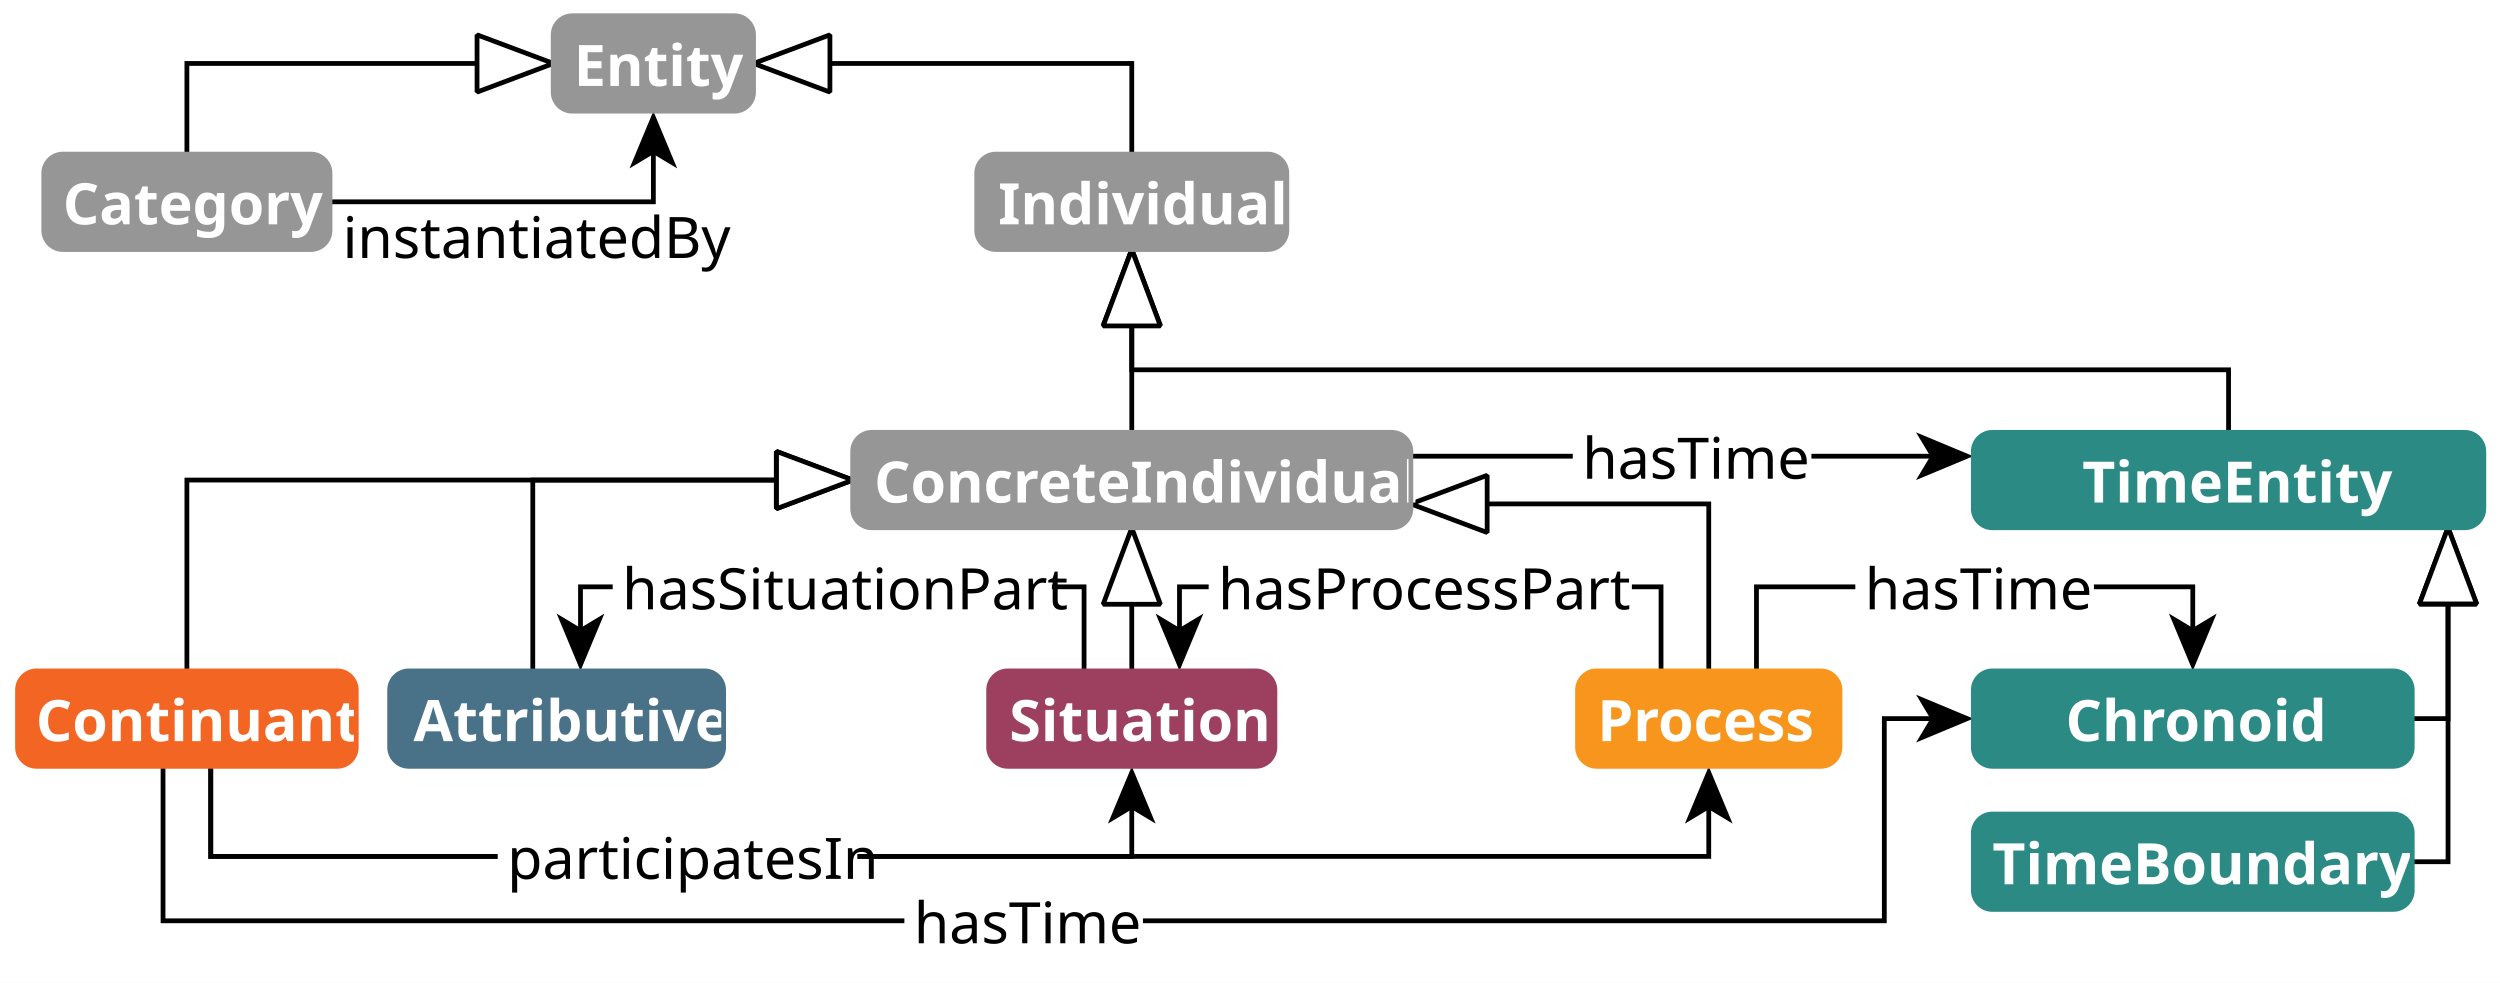
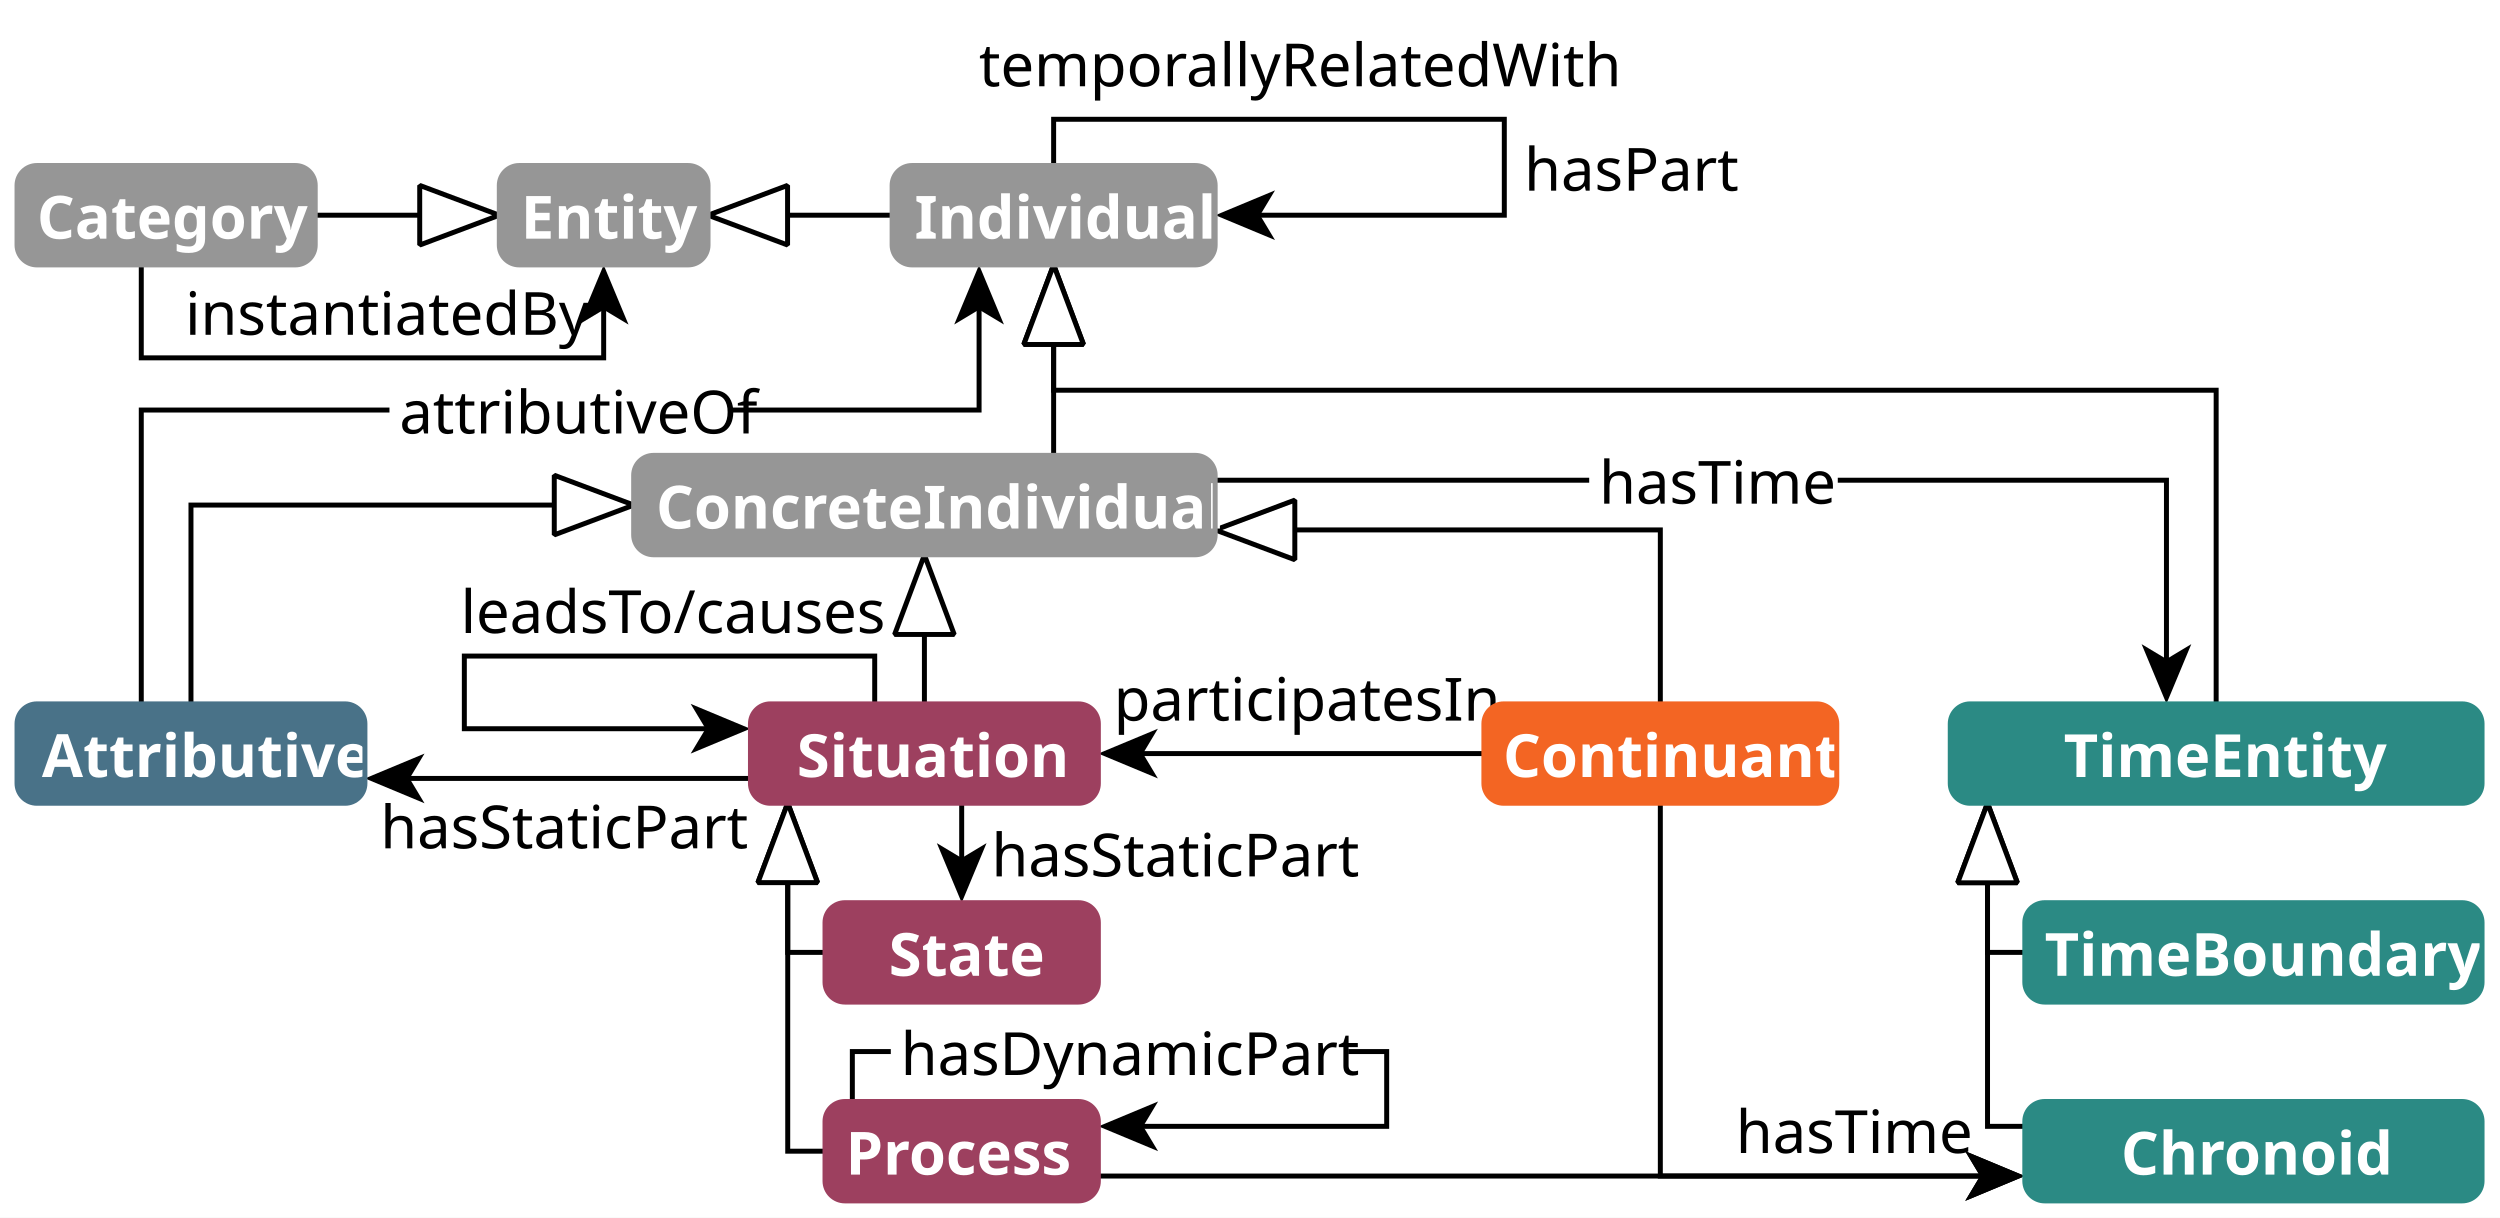
- <svg xmlns="http://www.w3.org/2000/svg" fill-opacity="1" color-rendering="auto" color-interpolation="auto" text-rendering="auto" stroke="black" stroke-linecap="square" width="1048" stroke-miterlimit="10" shape-rendering="auto" stroke-opacity="1" fill="black" stroke-dasharray="none" font-weight="normal" stroke-width="1" height="412" font-family="'Dialog'" font-style="normal" stroke-linejoin="miter" font-size="12px" stroke-dashoffset="0" image-rendering="auto">
+ <svg xmlns="http://www.w3.org/2000/svg" fill-opacity="1" color-rendering="auto" color-interpolation="auto" text-rendering="auto" stroke="black" stroke-linecap="square" width="1006" stroke-miterlimit="10" shape-rendering="auto" stroke-opacity="1" fill="black" stroke-dasharray="none" font-weight="normal" stroke-width="1" height="490" font-family="'Dialog'" font-style="normal" stroke-linejoin="miter" font-size="12px" stroke-dashoffset="0" image-rendering="auto">
  <defs id="genericDefs" />
  <g>
    <defs id="defs1">
      <clipPath clipPathUnits="userSpaceOnUse" id="clipPath1">
-         <path d="M0 0 L1048 0 L1048 412 L0 412 L0 0 Z" />
+         <path d="M0 0 L1006 0 L1006 490 L0 490 L0 0 Z" />
      </clipPath>
      <clipPath clipPathUnits="userSpaceOnUse" id="clipPath2">
-         <path d="M211 -498 L735 -498 L735 -292 L211 -292 L211 -498 Z" />
+         <path d="M261 -499 L764 -499 L764 -254 L261 -254 L261 -499 Z" />
      </clipPath>
    </defs>
-     <g fill="white" text-rendering="geometricPrecision" shape-rendering="geometricPrecision" transform="scale(2,2) translate(-211,498)" stroke="white">
-       <rect x="211" width="524" height="206" y="-498" clip-path="url(#clipPath2)" stroke="none" />
+     <g fill="white" text-rendering="geometricPrecision" shape-rendering="geometricPrecision" transform="scale(2,2) translate(-261,499)" stroke="white">
+       <rect x="261" width="503" height="245" y="-499" clip-path="url(#clipPath2)" stroke="none" />
    </g>
-     <g text-rendering="geometricPrecision" stroke-miterlimit="1.45" shape-rendering="geometricPrecision" transform="matrix(2,0,0,2,-422,996)" stroke-linecap="butt">
-       <path fill="none" d="M250.172 -465.697 L250.172 -484.7 L311.988 -484.7" clip-path="url(#clipPath2)" />
-       <path fill="white" d="M326.988 -484.7 L310.988 -490.7 L310.988 -478.7 Z" clip-path="url(#clipPath2)" stroke="none" />
-       <path fill="none" d="M326.988 -484.7 L310.988 -490.7 L310.988 -478.7 Z" clip-path="url(#clipPath2)" />
-       <path fill="none" d="M448.22 -465.697 L448.22 -484.7 L383.951 -484.7" clip-path="url(#clipPath2)" />
-       <path fill="white" d="M368.951 -484.7 L384.951 -478.7 L384.951 -490.7 Z" clip-path="url(#clipPath2)" stroke="none" />
-       <path fill="none" d="M368.951 -484.7 L384.951 -478.7 L384.951 -490.7 Z" clip-path="url(#clipPath2)" />
-       <path fill="none" d="M280.201 -455.7 L347.946 -455.7 L347.946 -466.702" clip-path="url(#clipPath2)" />
-       <path d="M347.946 -474.702 L342.946 -462.702 L347.946 -465.702 L352.946 -462.702 Z" clip-path="url(#clipPath2)" stroke="none" />
-       <text x="282.822" xml:space="preserve" y="-443.931" clip-path="url(#clipPath2)" font-family="sans-serif" stroke="none">instantiatedBy</text>
-       <path fill="none" d="M322.672 -357.389 L322.672 -397.38 L374.707 -397.38" clip-path="url(#clipPath2)" />
-       <path fill="white" d="M389.707 -397.38 L373.707 -403.38 L373.707 -391.38 Z" clip-path="url(#clipPath2)" stroke="none" />
-       <path fill="none" d="M389.707 -397.38 L373.707 -403.38 L373.707 -391.38 Z" clip-path="url(#clipPath2)" />
-       <path fill="none" d="M448.22 -357.389 L448.22 -372.343" clip-path="url(#clipPath2)" />
-       <path fill="white" d="M448.22 -387.343 L442.22 -371.343 L454.22 -371.343 Z" clip-path="url(#clipPath2)" stroke="none" />
-       <path fill="none" d="M448.22 -387.343 L442.22 -371.343 L454.22 -371.343 Z" clip-path="url(#clipPath2)" />
-       <path fill="none" d="M250.172 -357.389 L250.172 -397.38 L374.763 -397.38" clip-path="url(#clipPath2)" />
-       <path fill="white" d="M389.763 -397.38 L373.763 -403.38 L373.763 -391.38 Z" clip-path="url(#clipPath2)" stroke="none" />
-       <path fill="none" d="M389.763 -397.38 L373.763 -403.38 L373.763 -391.38 Z" clip-path="url(#clipPath2)" />
-       <path fill="none" d="M569.155 -357.355 L569.155 -392.38 L521.709 -392.38" clip-path="url(#clipPath2)" />
-       <path fill="white" d="M506.709 -392.38 L522.709 -386.38 L522.709 -398.38 Z" clip-path="url(#clipPath2)" stroke="none" />
-       <path fill="none" d="M506.709 -392.38 L522.709 -386.38 L522.709 -398.38 Z" clip-path="url(#clipPath2)" />
-       <path fill="none" d="M506.73 -402.38 L616.593 -402.38" clip-path="url(#clipPath2)" />
-       <path d="M624.593 -402.38 L612.593 -407.38 L615.593 -402.38 L612.593 -397.38 Z" clip-path="url(#clipPath2)" stroke="none" />
-       <rect x="540.657" y="-411.73" clip-path="url(#clipPath2)" fill="white" width="50.014" height="18.701" stroke="none" />
-       <text x="542.657" xml:space="preserve" y="-397.666" clip-path="url(#clipPath2)" font-family="sans-serif" stroke="none">hasTime</text>
-       <path fill="none" d="M716.61 -347.38 L724.107 -347.38 L724.107 -372.37" clip-path="url(#clipPath2)" />
-       <path fill="white" d="M724.107 -387.37 L718.107 -371.37 L730.107 -371.37 Z" clip-path="url(#clipPath2)" stroke="none" />
-       <path fill="none" d="M724.107 -387.37 L718.107 -371.37 L730.107 -371.37 Z" clip-path="url(#clipPath2)" />
-       <path fill="none" d="M716.61 -317.38 L724.107 -317.38 L724.107 -372.419" clip-path="url(#clipPath2)" />
-       <path fill="white" d="M724.107 -387.419 L718.107 -371.419 L730.107 -371.419 Z" clip-path="url(#clipPath2)" stroke="none" />
-       <path fill="none" d="M724.107 -387.419 L718.107 -371.419 L730.107 -371.419 Z" clip-path="url(#clipPath2)" />
-       <path fill="none" d="M438.22 -357.387 L438.22 -375 L332.672 -375 L332.672 -365.387" clip-path="url(#clipPath2)" />
-       <path d="M332.672 -357.387 L337.672 -369.387 L332.672 -366.387 L327.672 -369.387 Z" clip-path="url(#clipPath2)" stroke="none" />
-       <rect x="339.419" y="-384.351" clip-path="url(#clipPath2)" fill="white" width="92.055" height="18.701" stroke="none" />
-       <text x="341.419" xml:space="preserve" y="-370.286" clip-path="url(#clipPath2)" font-family="sans-serif" stroke="none">hasSituationPart</text>
-       <path fill="none" d="M448.22 -407.375 L448.22 -430.742" clip-path="url(#clipPath2)" />
-       <path fill="white" d="M448.22 -445.742 L442.22 -429.742 L454.22 -429.742 Z" clip-path="url(#clipPath2)" stroke="none" />
-       <path fill="none" d="M448.22 -445.742 L442.22 -429.742 L454.22 -429.742 Z" clip-path="url(#clipPath2)" />
-       <path fill="none" d="M678.107 -407.353 L678.107 -420.487 L448.22 -420.487 L448.22 -430.693" clip-path="url(#clipPath2)" />
-       <path fill="white" d="M448.22 -445.693 L442.22 -429.693 L454.22 -429.693 Z" clip-path="url(#clipPath2)" stroke="none" />
-       <path fill="none" d="M448.22 -445.693 L442.22 -429.693 L454.22 -429.693 Z" clip-path="url(#clipPath2)" />
-       <path fill="none" d="M559.155 -357.387 L559.155 -375 L458.22 -375 L458.22 -365.387" clip-path="url(#clipPath2)" />
-       <path d="M458.22 -357.387 L463.22 -369.387 L458.22 -366.387 L453.22 -369.387 Z" clip-path="url(#clipPath2)" stroke="none" />
-       <rect x="464.336" y="-384.351" clip-path="url(#clipPath2)" fill="white" width="88.703" height="18.701" stroke="none" />
-       <text x="466.336" xml:space="preserve" y="-370.286" clip-path="url(#clipPath2)" font-family="sans-serif" stroke="none">hasProcessPart</text>
-       <path fill="none" d="M255.172 -337.368 L255.172 -318.5 L448.22 -318.5 L448.22 -329.368" clip-path="url(#clipPath2)" />
-       <path d="M448.22 -337.368 L443.22 -325.368 L448.22 -328.368 L453.22 -325.368 Z" clip-path="url(#clipPath2)" stroke="none" />
-       <path fill="none" d="M255.172 -337.368 L255.172 -318.5 L255.172 -318.5 L569.155 -318.5 L569.155 -329.368" clip-path="url(#clipPath2)" />
-       <path d="M569.155 -337.368 L564.155 -325.368 L569.155 -328.368 L574.155 -325.368 Z" clip-path="url(#clipPath2)" stroke="none" />
-       <rect x="315.324" y="-327.851" clip-path="url(#clipPath2)" fill="white" width="75.373" height="18.701" stroke="none" />
-       <text x="317.324" xml:space="preserve" y="-313.786" clip-path="url(#clipPath2)" font-family="sans-serif" stroke="none">participatesIn</text>
-       <path fill="none" d="M579.155 -357.387 L579.155 -375 L670.607 -375 L670.607 -365.387" clip-path="url(#clipPath2)" />
-       <path d="M670.607 -357.387 L675.607 -369.387 L670.607 -366.387 L665.607 -369.387 Z" clip-path="url(#clipPath2)" stroke="none" />
-       <rect x="599.874" y="-384.351" clip-path="url(#clipPath2)" fill="white" width="50.014" height="18.701" stroke="none" />
-       <text x="601.874" xml:space="preserve" y="-370.286" clip-path="url(#clipPath2)" font-family="sans-serif" stroke="none">hasTime</text>
-       <path fill="none" d="M245.172 -337.406 L245.172 -305 L605.952 -305 L605.952 -347.38 L616.61 -347.38" clip-path="url(#clipPath2)" />
-       <path d="M624.61 -347.38 L612.61 -352.38 L615.61 -347.38 L612.61 -342.38 Z" clip-path="url(#clipPath2)" stroke="none" />
-       <rect x="400.555" y="-314.351" clip-path="url(#clipPath2)" fill="white" width="50.014" height="18.701" stroke="none" />
-       <text x="402.555" xml:space="preserve" y="-300.286" clip-path="url(#clipPath2)" font-family="sans-serif" stroke="none">hasTime</text>
+     <g text-rendering="geometricPrecision" stroke-miterlimit="1.45" shape-rendering="geometricPrecision" transform="matrix(2,0,0,2,-522,998)" stroke-linecap="butt">
+       <path fill="none" d="M324.385 -455.7 L346.446 -455.7" clip-path="url(#clipPath2)" />
+       <path fill="white" d="M361.446 -455.7 L345.446 -461.7 L345.446 -449.7 Z" clip-path="url(#clipPath2)" stroke="none" />
+       <path fill="none" d="M361.446 -455.7 L345.446 -461.7 L345.446 -449.7 Z" clip-path="url(#clipPath2)" />
+       <path fill="none" d="M440.5 -455.7 L418.458 -455.7" clip-path="url(#clipPath2)" />
+       <path fill="white" d="M403.458 -455.7 L419.458 -449.7 L419.458 -461.7 Z" clip-path="url(#clipPath2)" stroke="none" />
+       <path fill="none" d="M403.458 -455.7 L419.458 -449.7 L419.458 -461.7 Z" clip-path="url(#clipPath2)" />
+       <path fill="none" d="M289.424 -445.692 L289.424 -427 L382.458 -427 L382.458 -437.694" clip-path="url(#clipPath2)" />
+       <path d="M382.458 -445.694 L377.458 -433.694 L382.458 -436.694 L387.458 -433.694 Z" clip-path="url(#clipPath2)" stroke="none" />
+       <text x="298.25" xml:space="preserve" y="-431.637" clip-path="url(#clipPath2)" font-family="sans-serif" stroke="none">instantiatedBy</text>
+       <path fill="none" d="M299.424 -357.389 L299.424 -397.38 L373.519 -397.38" clip-path="url(#clipPath2)" />
+       <path fill="white" d="M388.519 -397.38 L372.519 -403.38 L372.519 -391.38 Z" clip-path="url(#clipPath2)" stroke="none" />
+       <path fill="none" d="M388.519 -397.38 L372.519 -403.38 L372.519 -391.38 Z" clip-path="url(#clipPath2)" />
+       <path fill="none" d="M446.991 -357.389 L446.991 -372.343" clip-path="url(#clipPath2)" />
+       <path fill="white" d="M446.991 -387.343 L440.991 -371.343 L452.991 -371.343 Z" clip-path="url(#clipPath2)" stroke="none" />
+       <path fill="none" d="M446.991 -387.343 L440.991 -371.343 L452.991 -371.343 Z" clip-path="url(#clipPath2)" />
+       <path fill="none" d="M595.058 -357.355 L595.058 -392.38 L520.517 -392.38" clip-path="url(#clipPath2)" />
+       <path fill="white" d="M505.517 -392.38 L521.517 -386.38 L521.517 -398.38 Z" clip-path="url(#clipPath2)" stroke="none" />
+       <path fill="none" d="M505.517 -392.38 L521.517 -386.38 L521.517 -398.38 Z" clip-path="url(#clipPath2)" />
+       <path fill="none" d="M505.47 -402.38 L696.89 -402.38 L696.89 -365.397" clip-path="url(#clipPath2)" />
+       <path d="M696.89 -357.397 L701.89 -369.397 L696.89 -366.397 L691.89 -369.397 Z" clip-path="url(#clipPath2)" stroke="none" />
+       <rect x="580.746" y="-411.73" clip-path="url(#clipPath2)" fill="white" width="50.014" height="18.701" stroke="none" />
+       <text x="582.746" xml:space="preserve" y="-397.666" clip-path="url(#clipPath2)" font-family="sans-serif" stroke="none">hasTime</text>
+       <path fill="none" d="M668.388 -307.38 L660.89 -307.38 L660.89 -322.419" clip-path="url(#clipPath2)" />
+       <path fill="white" d="M660.89 -337.419 L654.89 -321.419 L666.89 -321.419 Z" clip-path="url(#clipPath2)" stroke="none" />
+       <path fill="none" d="M660.89 -337.419 L654.89 -321.419 L666.89 -321.419 Z" clip-path="url(#clipPath2)" />
+       <path fill="none" d="M668.388 -272.38 L660.89 -272.38 L660.89 -322.382" clip-path="url(#clipPath2)" />
+       <path fill="white" d="M660.89 -337.382 L654.89 -321.382 L666.89 -321.382 Z" clip-path="url(#clipPath2)" stroke="none" />
+       <path fill="none" d="M660.89 -337.382 L654.89 -321.382 L666.89 -321.382 Z" clip-path="url(#clipPath2)" />
+       <path fill="none" d="M412.009 -342.38 L342.414 -342.38" clip-path="url(#clipPath2)" />
+       <path d="M334.414 -342.38 L346.414 -337.38 L343.414 -342.38 L346.414 -347.38 Z" clip-path="url(#clipPath2)" stroke="none" />
+       <text x="337.524" xml:space="preserve" y="-328.315" clip-path="url(#clipPath2)" font-family="sans-serif" stroke="none">hasStaticPart</text>
+       <path fill="none" d="M472.991 -407.361 L472.991 -430.739" clip-path="url(#clipPath2)" />
+       <path fill="white" d="M472.991 -445.739 L466.991 -429.739 L478.991 -429.739 Z" clip-path="url(#clipPath2)" stroke="none" />
+       <path fill="none" d="M472.991 -445.739 L466.991 -429.739 L478.991 -429.739 Z" clip-path="url(#clipPath2)" />
+       <path fill="none" d="M706.89 -357.41 L706.89 -420.487 L472.991 -420.487 L472.991 -430.693" clip-path="url(#clipPath2)" />
+       <path fill="white" d="M472.991 -445.693 L466.991 -429.693 L478.991 -429.693 Z" clip-path="url(#clipPath2)" stroke="none" />
+       <path fill="none" d="M472.991 -445.693 L466.991 -429.693 L478.991 -429.693 Z" clip-path="url(#clipPath2)" />
+       <path fill="none" d="M289.424 -357.403 L289.424 -416.5 L457.991 -416.5 L457.991 -437.708" clip-path="url(#clipPath2)" />
+       <path d="M457.991 -445.708 L452.991 -433.708 L457.991 -436.708 L462.991 -433.708 Z" clip-path="url(#clipPath2)" stroke="none" />
+       <rect x="339.361" y="-425.851" clip-path="url(#clipPath2)" fill="white" width="68.693" height="18.701" stroke="none" />
+       <text x="341.361" xml:space="preserve" y="-411.786" clip-path="url(#clipPath2)" font-family="sans-serif" stroke="none">attributiveOf</text>
+       <path fill="none" d="M472.991 -465.689 L472.991 -475 L563.666 -475 L563.666 -455.7 L513.533 -455.7" clip-path="url(#clipPath2)" />
+       <path d="M505.533 -455.7 L517.533 -450.7 L514.533 -455.7 L517.533 -460.7 Z" clip-path="url(#clipPath2)" stroke="none" />
+       <text x="457.971" xml:space="preserve" y="-481.637" clip-path="url(#clipPath2)" font-family="sans-serif" stroke="none">temporallyRelatedWith</text>
+       <text x="567.666" xml:space="preserve" y="-460.636" clip-path="url(#clipPath2)" font-family="sans-serif" stroke="none">hasPart</text>
+       <path fill="none" d="M481.998 -262.38 L660.405 -262.38" clip-path="url(#clipPath2)" />
+       <path d="M668.405 -262.38 L656.405 -267.38 L659.405 -262.38 L656.405 -257.38 Z" clip-path="url(#clipPath2)" stroke="none" />
+       <path fill="none" d="M595.058 -337.377 L595.058 -262.38 L660.388 -262.38" clip-path="url(#clipPath2)" />
+       <path d="M668.388 -262.38 L656.388 -267.38 L659.388 -262.38 L656.388 -257.38 Z" clip-path="url(#clipPath2)" stroke="none" />
+       <text x="610.252" xml:space="preserve" y="-267.016" clip-path="url(#clipPath2)" font-family="sans-serif" stroke="none">hasTime</text>
+       <path fill="none" d="M432.491 -277.363 L432.491 -287.426 L540 -287.426 L540 -272.38 L490.006 -272.38" clip-path="url(#clipPath2)" />
+       <path d="M482.006 -272.38 L494.006 -267.38 L491.006 -272.38 L494.006 -277.38 Z" clip-path="url(#clipPath2)" stroke="none" />
+       <rect x="440.23" y="-296.776" clip-path="url(#clipPath2)" fill="white" width="92.031" height="18.701" stroke="none" />
+       <text x="442.23" xml:space="preserve" y="-282.712" clip-path="url(#clipPath2)" font-family="sans-serif" stroke="none">hasDynamicPart</text>
+       <path fill="none" d="M559.524 -347.38 L489.965 -347.38" clip-path="url(#clipPath2)" />
+       <path d="M481.965 -347.38 L493.965 -342.38 L490.965 -347.38 L493.965 -352.38 Z" clip-path="url(#clipPath2)" stroke="none" />
+       <text x="485.088" xml:space="preserve" y="-354.016" clip-path="url(#clipPath2)" font-family="sans-serif" stroke="none">participatesIn</text>
+       <path fill="none" d="M426.977 -307.38 L419.491 -307.38 L419.491 -322.419" clip-path="url(#clipPath2)" />
+       <path fill="white" d="M419.491 -337.419 L413.491 -321.419 L425.491 -321.419 Z" clip-path="url(#clipPath2)" stroke="none" />
+       <path fill="none" d="M419.491 -337.419 L413.491 -321.419 L425.491 -321.419 Z" clip-path="url(#clipPath2)" />
+       <path fill="none" d="M426.977 -267.38 L419.491 -267.38 L419.491 -322.419" clip-path="url(#clipPath2)" />
+       <path fill="white" d="M419.491 -337.419 L413.491 -321.419 L425.491 -321.419 Z" clip-path="url(#clipPath2)" stroke="none" />
+       <path fill="none" d="M419.491 -337.419 L413.491 -321.419 L425.491 -321.419 Z" clip-path="url(#clipPath2)" />
+       <path fill="none" d="M454.491 -325.361 L454.491 -337.352" clip-path="url(#clipPath2)" />
+       <path d="M454.491 -317.361 L459.491 -329.361 L454.491 -326.361 L449.491 -329.361 Z" clip-path="url(#clipPath2)" stroke="none" />
+       <text x="460.491" xml:space="preserve" y="-322.666" clip-path="url(#clipPath2)" font-family="sans-serif" stroke="none">hasStaticPart</text>
+       <path fill="none" d="M436.991 -357.381 L436.991 -367 L354.424 -367 L354.424 -352.38 L354.424 -352.38 L403.962 -352.38" clip-path="url(#clipPath2)" />
+       <path d="M411.962 -352.38 L399.962 -357.38 L402.962 -352.38 L399.962 -347.38 Z" clip-path="url(#clipPath2)" stroke="none" />
+       <text x="353.684" xml:space="preserve" y="-371.637" clip-path="url(#clipPath2)" font-family="sans-serif" stroke="none">leadsTo/causes</text>
    </g>
-     <g fill="rgb(150,150,150)" text-rendering="geometricPrecision" shape-rendering="geometricPrecision" transform="matrix(2,0,0,2,-422,996)" stroke="rgb(150,150,150)">
-       <rect x="220.172" y="-465.7" clip-path="url(#clipPath2)" width="60" rx="4" ry="4" height="20" stroke="none" />
+     <g fill="rgb(150,150,150)" text-rendering="geometricPrecision" shape-rendering="geometricPrecision" transform="matrix(2,0,0,2,-522,998)" stroke="rgb(150,150,150)">
+       <rect x="264.424" y="-465.7" clip-path="url(#clipPath2)" width="60" rx="4" ry="4" height="20" stroke="none" />
    </g>
-     <g stroke-linecap="butt" transform="matrix(2,0,0,2,-422,996)" fill="white" text-rendering="geometricPrecision" font-family="sans-serif" shape-rendering="geometricPrecision" stroke="white" font-weight="bold" stroke-miterlimit="1.45">
-       <text x="224.165" xml:space="preserve" y="-450.986" clip-path="url(#clipPath2)" stroke="none">Category</text>
+     <g stroke-linecap="butt" transform="matrix(2,0,0,2,-522,998)" fill="white" text-rendering="geometricPrecision" font-family="sans-serif" shape-rendering="geometricPrecision" stroke="white" font-weight="bold" stroke-miterlimit="1.45">
+       <text x="268.417" xml:space="preserve" y="-450.986" clip-path="url(#clipPath2)" stroke="none">Category</text>
    </g>
-     <g stroke-linecap="butt" transform="matrix(2,0,0,2,-422,996)" fill="rgb(150,150,150)" text-rendering="geometricPrecision" shape-rendering="geometricPrecision" stroke="rgb(150,150,150)" stroke-miterlimit="1.45">
-       <rect x="220.172" y="-465.7" clip-path="url(#clipPath2)" fill="none" width="60" rx="4" ry="4" height="20" />
-       <rect stroke-linecap="square" x="326.946" y="-494.7" clip-path="url(#clipPath2)" width="42" rx="4" ry="4" height="20" stroke="none" stroke-miterlimit="10" />
+     <g stroke-linecap="butt" transform="matrix(2,0,0,2,-522,998)" fill="rgb(150,150,150)" text-rendering="geometricPrecision" shape-rendering="geometricPrecision" stroke="rgb(150,150,150)" stroke-miterlimit="1.45">
+       <rect x="264.424" y="-465.7" clip-path="url(#clipPath2)" fill="none" width="60" rx="4" ry="4" height="20" />
+       <rect stroke-linecap="square" x="361.458" y="-465.7" clip-path="url(#clipPath2)" width="42" rx="4" ry="4" height="20" stroke="none" stroke-miterlimit="10" />
    </g>
-     <g stroke-linecap="butt" transform="matrix(2,0,0,2,-422,996)" fill="white" text-rendering="geometricPrecision" font-family="sans-serif" shape-rendering="geometricPrecision" stroke="white" font-weight="bold" stroke-miterlimit="1.45">
-       <text x="331.279" xml:space="preserve" y="-479.986" clip-path="url(#clipPath2)" stroke="none">Entity</text>
+     <g stroke-linecap="butt" transform="matrix(2,0,0,2,-522,998)" fill="white" text-rendering="geometricPrecision" font-family="sans-serif" shape-rendering="geometricPrecision" stroke="white" font-weight="bold" stroke-miterlimit="1.45">
+       <text x="365.791" xml:space="preserve" y="-450.986" clip-path="url(#clipPath2)" stroke="none">Entity</text>
    </g>
-     <g stroke-linecap="butt" transform="matrix(2,0,0,2,-422,996)" fill="rgb(150,150,150)" text-rendering="geometricPrecision" shape-rendering="geometricPrecision" stroke="rgb(150,150,150)" stroke-miterlimit="1.45">
-       <rect x="326.946" y="-494.7" clip-path="url(#clipPath2)" fill="none" width="42" rx="4" ry="4" height="20" />
-       <rect stroke-linecap="square" x="389.72" y="-407.38" clip-path="url(#clipPath2)" width="117" rx="4" ry="4" height="20" stroke="none" stroke-miterlimit="10" />
+     <g stroke-linecap="butt" transform="matrix(2,0,0,2,-522,998)" fill="rgb(150,150,150)" text-rendering="geometricPrecision" shape-rendering="geometricPrecision" stroke="rgb(150,150,150)" stroke-miterlimit="1.45">
+       <rect x="361.458" y="-465.7" clip-path="url(#clipPath2)" fill="none" width="42" rx="4" ry="4" height="20" />
+       <rect stroke-linecap="square" x="388.491" y="-407.38" clip-path="url(#clipPath2)" width="117" rx="4" ry="4" height="20" stroke="none" stroke-miterlimit="10" />
    </g>
-     <g stroke-linecap="butt" transform="matrix(2,0,0,2,-422,996)" fill="white" text-rendering="geometricPrecision" font-family="sans-serif" shape-rendering="geometricPrecision" stroke="white" font-weight="bold" stroke-miterlimit="1.45">
-       <text x="394.211" xml:space="preserve" y="-392.666" clip-path="url(#clipPath2)" stroke="none">ConcreteIndividual</text>
+     <g stroke-linecap="butt" transform="matrix(2,0,0,2,-522,998)" fill="white" text-rendering="geometricPrecision" font-family="sans-serif" shape-rendering="geometricPrecision" stroke="white" font-weight="bold" stroke-miterlimit="1.45">
+       <text x="392.982" xml:space="preserve" y="-392.666" clip-path="url(#clipPath2)" stroke="none">ConcreteIndividual</text>
    </g>
-     <g stroke-linecap="butt" transform="matrix(2,0,0,2,-422,996)" fill="rgb(150,150,150)" text-rendering="geometricPrecision" shape-rendering="geometricPrecision" stroke="rgb(150,150,150)" stroke-miterlimit="1.45">
-       <rect x="389.72" y="-407.38" clip-path="url(#clipPath2)" fill="none" width="117" rx="4" ry="4" height="20" />
+     <g stroke-linecap="butt" transform="matrix(2,0,0,2,-522,998)" fill="rgb(150,150,150)" text-rendering="geometricPrecision" shape-rendering="geometricPrecision" stroke="rgb(150,150,150)" stroke-miterlimit="1.45">
+       <rect x="388.491" y="-407.38" clip-path="url(#clipPath2)" fill="none" width="117" rx="4" ry="4" height="20" />
    </g>
-     <g fill="rgb(43,138,132)" text-rendering="geometricPrecision" shape-rendering="geometricPrecision" transform="matrix(2,0,0,2,-422,996)" stroke="rgb(43,138,132)">
-       <rect x="624.607" y="-407.38" clip-path="url(#clipPath2)" width="107" rx="4" ry="4" height="20" stroke="none" />
+     <g fill="rgb(43,138,132)" text-rendering="geometricPrecision" shape-rendering="geometricPrecision" transform="matrix(2,0,0,2,-522,998)" stroke="rgb(43,138,132)">
+       <rect x="653.39" y="-357.38" clip-path="url(#clipPath2)" width="107" rx="4" ry="4" height="20" stroke="none" />
    </g>
-     <g stroke-linecap="butt" transform="matrix(2,0,0,2,-422,996)" fill="white" text-rendering="geometricPrecision" font-family="sans-serif" shape-rendering="geometricPrecision" stroke="white" font-weight="bold" stroke-miterlimit="1.45">
-       <text x="647.436" xml:space="preserve" y="-392.666" clip-path="url(#clipPath2)" stroke="none">TimeEntity</text>
+     <g stroke-linecap="butt" transform="matrix(2,0,0,2,-522,998)" fill="white" text-rendering="geometricPrecision" font-family="sans-serif" shape-rendering="geometricPrecision" stroke="white" font-weight="bold" stroke-miterlimit="1.45">
+       <text x="676.22" xml:space="preserve" y="-342.666" clip-path="url(#clipPath2)" stroke="none">TimeEntity</text>
    </g>
-     <g stroke-linecap="butt" transform="matrix(2,0,0,2,-422,996)" fill="rgb(43,138,132)" text-rendering="geometricPrecision" shape-rendering="geometricPrecision" stroke="rgb(43,138,132)" stroke-miterlimit="1.45">
-       <rect x="624.607" y="-407.38" clip-path="url(#clipPath2)" fill="none" width="107" rx="4" ry="4" height="20" />
+     <g stroke-linecap="butt" transform="matrix(2,0,0,2,-522,998)" fill="rgb(43,138,132)" text-rendering="geometricPrecision" shape-rendering="geometricPrecision" stroke="rgb(43,138,132)" stroke-miterlimit="1.45">
+       <rect x="653.39" y="-357.38" clip-path="url(#clipPath2)" fill="none" width="107" rx="4" ry="4" height="20" />
    </g>
-     <g fill="rgb(73,114,136)" text-rendering="geometricPrecision" shape-rendering="geometricPrecision" transform="matrix(2,0,0,2,-422,996)" stroke="rgb(73,114,136)">
-       <rect x="292.672" y="-357.38" clip-path="url(#clipPath2)" width="70" rx="4" ry="4" height="20" stroke="none" />
+     <g fill="rgb(73,114,136)" text-rendering="geometricPrecision" shape-rendering="geometricPrecision" transform="matrix(2,0,0,2,-522,998)" stroke="rgb(73,114,136)">
+       <rect x="264.424" y="-357.38" clip-path="url(#clipPath2)" width="70" rx="4" ry="4" height="20" stroke="none" />
    </g>
-     <g stroke-linecap="butt" transform="matrix(2,0,0,2,-422,996)" fill="white" text-rendering="geometricPrecision" font-family="sans-serif" shape-rendering="geometricPrecision" stroke="white" font-weight="bold" stroke-miterlimit="1.45">
-       <text x="297.672" xml:space="preserve" y="-342.666" clip-path="url(#clipPath2)" stroke="none">Attributive</text>
+     <g stroke-linecap="butt" transform="matrix(2,0,0,2,-522,998)" fill="white" text-rendering="geometricPrecision" font-family="sans-serif" shape-rendering="geometricPrecision" stroke="white" font-weight="bold" stroke-miterlimit="1.45">
+       <text x="269.424" xml:space="preserve" y="-342.666" clip-path="url(#clipPath2)" stroke="none">Attributive</text>
    </g>
-     <g stroke-linecap="butt" transform="matrix(2,0,0,2,-422,996)" fill="rgb(73,114,136)" text-rendering="geometricPrecision" shape-rendering="geometricPrecision" stroke="rgb(73,114,136)" stroke-miterlimit="1.45">
-       <rect x="292.672" y="-357.38" clip-path="url(#clipPath2)" fill="none" width="70" rx="4" ry="4" height="20" />
+     <g stroke-linecap="butt" transform="matrix(2,0,0,2,-522,998)" fill="rgb(73,114,136)" text-rendering="geometricPrecision" shape-rendering="geometricPrecision" stroke="rgb(73,114,136)" stroke-miterlimit="1.45">
+       <rect x="264.424" y="-357.38" clip-path="url(#clipPath2)" fill="none" width="70" rx="4" ry="4" height="20" />
    </g>
-     <g fill="rgb(243,101,35)" text-rendering="geometricPrecision" shape-rendering="geometricPrecision" transform="matrix(2,0,0,2,-422,996)" stroke="rgb(243,101,35)">
-       <rect x="214.672" y="-357.38" clip-path="url(#clipPath2)" width="71" rx="4" ry="4" height="20" stroke="none" />
+     <g fill="rgb(243,101,35)" text-rendering="geometricPrecision" shape-rendering="geometricPrecision" transform="matrix(2,0,0,2,-522,998)" stroke="rgb(243,101,35)">
+       <rect x="559.558" y="-357.38" clip-path="url(#clipPath2)" width="71" rx="4" ry="4" height="20" stroke="none" />
    </g>
-     <g stroke-linecap="butt" transform="matrix(2,0,0,2,-422,996)" fill="white" text-rendering="geometricPrecision" font-family="sans-serif" shape-rendering="geometricPrecision" stroke="white" font-weight="bold" stroke-miterlimit="1.45">
-       <text x="218.514" xml:space="preserve" y="-342.666" clip-path="url(#clipPath2)" stroke="none">Continuant</text>
+     <g stroke-linecap="butt" transform="matrix(2,0,0,2,-522,998)" fill="white" text-rendering="geometricPrecision" font-family="sans-serif" shape-rendering="geometricPrecision" stroke="white" font-weight="bold" stroke-miterlimit="1.45">
+       <text x="563.4" xml:space="preserve" y="-342.666" clip-path="url(#clipPath2)" stroke="none">Continuant</text>
    </g>
-     <g stroke-linecap="butt" transform="matrix(2,0,0,2,-422,996)" fill="rgb(243,101,35)" text-rendering="geometricPrecision" shape-rendering="geometricPrecision" stroke="rgb(243,101,35)" stroke-miterlimit="1.45">
-       <rect x="214.672" y="-357.38" clip-path="url(#clipPath2)" fill="none" width="71" rx="4" ry="4" height="20" />
+     <g stroke-linecap="butt" transform="matrix(2,0,0,2,-522,998)" fill="rgb(243,101,35)" text-rendering="geometricPrecision" shape-rendering="geometricPrecision" stroke="rgb(243,101,35)" stroke-miterlimit="1.45">
+       <rect x="559.558" y="-357.38" clip-path="url(#clipPath2)" fill="none" width="71" rx="4" ry="4" height="20" />
    </g>
-     <g fill="rgb(150,150,150)" text-rendering="geometricPrecision" shape-rendering="geometricPrecision" transform="matrix(2,0,0,2,-422,996)" stroke="rgb(150,150,150)">
-       <rect x="415.72" y="-465.7" clip-path="url(#clipPath2)" width="65" rx="4" ry="4" height="20" stroke="none" />
+     <g fill="rgb(150,150,150)" text-rendering="geometricPrecision" shape-rendering="geometricPrecision" transform="matrix(2,0,0,2,-522,998)" stroke="rgb(150,150,150)">
+       <rect x="440.491" y="-465.7" clip-path="url(#clipPath2)" width="65" rx="4" ry="4" height="20" stroke="none" />
    </g>
-     <g stroke-linecap="butt" transform="matrix(2,0,0,2,-422,996)" fill="white" text-rendering="geometricPrecision" font-family="sans-serif" shape-rendering="geometricPrecision" stroke="white" font-weight="bold" stroke-miterlimit="1.45">
-       <text x="420.218" xml:space="preserve" y="-450.986" clip-path="url(#clipPath2)" stroke="none">Individual</text>
+     <g stroke-linecap="butt" transform="matrix(2,0,0,2,-522,998)" fill="white" text-rendering="geometricPrecision" font-family="sans-serif" shape-rendering="geometricPrecision" stroke="white" font-weight="bold" stroke-miterlimit="1.45">
+       <text x="444.989" xml:space="preserve" y="-450.986" clip-path="url(#clipPath2)" stroke="none">Individual</text>
    </g>
-     <g stroke-linecap="butt" transform="matrix(2,0,0,2,-422,996)" fill="rgb(150,150,150)" text-rendering="geometricPrecision" shape-rendering="geometricPrecision" stroke="rgb(150,150,150)" stroke-miterlimit="1.45">
-       <rect x="415.72" y="-465.7" clip-path="url(#clipPath2)" fill="none" width="65" rx="4" ry="4" height="20" />
+     <g stroke-linecap="butt" transform="matrix(2,0,0,2,-522,998)" fill="rgb(150,150,150)" text-rendering="geometricPrecision" shape-rendering="geometricPrecision" stroke="rgb(150,150,150)" stroke-miterlimit="1.45">
+       <rect x="440.491" y="-465.7" clip-path="url(#clipPath2)" fill="none" width="65" rx="4" ry="4" height="20" />
    </g>
-     <g fill="rgb(157,64,95)" text-rendering="geometricPrecision" shape-rendering="geometricPrecision" transform="matrix(2,0,0,2,-422,996)" stroke="rgb(157,64,95)">
-       <rect x="418.22" y="-357.38" clip-path="url(#clipPath2)" width="60" rx="4" ry="4" height="20" stroke="none" />
+     <g fill="rgb(43,138,132)" text-rendering="geometricPrecision" shape-rendering="geometricPrecision" transform="matrix(2,0,0,2,-522,998)" stroke="rgb(43,138,132)">
+       <rect x="668.39" y="-317.38" clip-path="url(#clipPath2)" width="92" rx="4" ry="4" height="20" stroke="none" />
    </g>
-     <g stroke-linecap="butt" transform="matrix(2,0,0,2,-422,996)" fill="white" text-rendering="geometricPrecision" font-family="sans-serif" shape-rendering="geometricPrecision" stroke="white" font-weight="bold" stroke-miterlimit="1.45">
-       <text x="422.556" xml:space="preserve" y="-342.666" clip-path="url(#clipPath2)" stroke="none">Situation</text>
+     <g stroke-linecap="butt" transform="matrix(2,0,0,2,-522,998)" fill="white" text-rendering="geometricPrecision" font-family="sans-serif" shape-rendering="geometricPrecision" stroke="white" font-weight="bold" stroke-miterlimit="1.45">
+       <text x="672.385" xml:space="preserve" y="-302.666" clip-path="url(#clipPath2)" stroke="none">TimeBoundary</text>
    </g>
-     <g stroke-linecap="butt" transform="matrix(2,0,0,2,-422,996)" fill="rgb(157,64,95)" text-rendering="geometricPrecision" shape-rendering="geometricPrecision" stroke="rgb(157,64,95)" stroke-miterlimit="1.45">
-       <rect x="418.22" y="-357.38" clip-path="url(#clipPath2)" fill="none" width="60" rx="4" ry="4" height="20" />
+     <g stroke-linecap="butt" transform="matrix(2,0,0,2,-522,998)" fill="rgb(43,138,132)" text-rendering="geometricPrecision" shape-rendering="geometricPrecision" stroke="rgb(43,138,132)" stroke-miterlimit="1.45">
+       <rect x="668.39" y="-317.38" clip-path="url(#clipPath2)" fill="none" width="92" rx="4" ry="4" height="20" />
+       <rect stroke-linecap="square" x="668.39" y="-277.38" clip-path="url(#clipPath2)" width="92" rx="4" ry="4" height="20" stroke="none" stroke-miterlimit="10" />
    </g>
-     <g fill="rgb(247,149,29)" text-rendering="geometricPrecision" shape-rendering="geometricPrecision" transform="matrix(2,0,0,2,-422,996)" stroke="rgb(247,149,29)">
-       <rect x="541.655" y="-357.38" clip-path="url(#clipPath2)" width="55" rx="4" ry="4" height="20" stroke="none" />
+     <g stroke-linecap="butt" transform="matrix(2,0,0,2,-522,998)" fill="white" text-rendering="geometricPrecision" font-family="sans-serif" shape-rendering="geometricPrecision" stroke="white" font-weight="bold" stroke-miterlimit="1.45">
+       <text x="687.73" xml:space="preserve" y="-262.666" clip-path="url(#clipPath2)" stroke="none">Chronoid</text>
    </g>
-     <g stroke-linecap="butt" transform="matrix(2,0,0,2,-422,996)" fill="white" text-rendering="geometricPrecision" font-family="sans-serif" shape-rendering="geometricPrecision" stroke="white" font-weight="bold" stroke-miterlimit="1.45">
-       <text x="545.805" xml:space="preserve" y="-342.666" clip-path="url(#clipPath2)" stroke="none">Process</text>
+     <g stroke-linecap="butt" transform="matrix(2,0,0,2,-522,998)" fill="rgb(43,138,132)" text-rendering="geometricPrecision" shape-rendering="geometricPrecision" stroke="rgb(43,138,132)" stroke-miterlimit="1.45">
+       <rect x="668.39" y="-277.38" clip-path="url(#clipPath2)" fill="none" width="92" rx="4" ry="4" height="20" />
    </g>
-     <g stroke-linecap="butt" transform="matrix(2,0,0,2,-422,996)" fill="rgb(247,149,29)" text-rendering="geometricPrecision" shape-rendering="geometricPrecision" stroke="rgb(247,149,29)" stroke-miterlimit="1.45">
-       <rect x="541.655" y="-357.38" clip-path="url(#clipPath2)" fill="none" width="55" rx="4" ry="4" height="20" />
+     <g fill="rgb(157,64,95)" text-rendering="geometricPrecision" shape-rendering="geometricPrecision" transform="matrix(2,0,0,2,-522,998)" stroke="rgb(157,64,95)">
+       <rect x="426.991" y="-277.38" clip-path="url(#clipPath2)" width="55" rx="4" ry="4" height="20" stroke="none" />
    </g>
-     <g fill="rgb(43,138,132)" text-rendering="geometricPrecision" shape-rendering="geometricPrecision" transform="matrix(2,0,0,2,-422,996)" stroke="rgb(43,138,132)">
-       <rect x="624.607" y="-357.38" clip-path="url(#clipPath2)" width="92" rx="4" ry="4" height="20" stroke="none" />
+     <g stroke-linecap="butt" transform="matrix(2,0,0,2,-522,998)" fill="white" text-rendering="geometricPrecision" font-family="sans-serif" shape-rendering="geometricPrecision" stroke="white" font-weight="bold" stroke-miterlimit="1.45">
+       <text x="431.142" xml:space="preserve" y="-262.666" clip-path="url(#clipPath2)" stroke="none">Process</text>
    </g>
-     <g stroke-linecap="butt" transform="matrix(2,0,0,2,-422,996)" fill="white" text-rendering="geometricPrecision" font-family="sans-serif" shape-rendering="geometricPrecision" stroke="white" font-weight="bold" stroke-miterlimit="1.45">
-       <text x="643.947" xml:space="preserve" y="-342.666" clip-path="url(#clipPath2)" stroke="none">Chronoid</text>
+     <g stroke-linecap="butt" transform="matrix(2,0,0,2,-522,998)" fill="rgb(157,64,95)" text-rendering="geometricPrecision" shape-rendering="geometricPrecision" stroke="rgb(157,64,95)" stroke-miterlimit="1.45">
+       <rect x="426.991" y="-277.38" clip-path="url(#clipPath2)" fill="none" width="55" rx="4" ry="4" height="20" />
+       <rect stroke-linecap="square" x="426.991" y="-317.38" clip-path="url(#clipPath2)" width="55" rx="4" ry="4" height="20" stroke="none" stroke-miterlimit="10" />
    </g>
-     <g stroke-linecap="butt" transform="matrix(2,0,0,2,-422,996)" fill="rgb(43,138,132)" text-rendering="geometricPrecision" shape-rendering="geometricPrecision" stroke="rgb(43,138,132)" stroke-miterlimit="1.45">
-       <rect x="624.607" y="-357.38" clip-path="url(#clipPath2)" fill="none" width="92" rx="4" ry="4" height="20" />
-       <rect stroke-linecap="square" x="624.607" y="-327.38" clip-path="url(#clipPath2)" width="92" rx="4" ry="4" height="20" stroke="none" stroke-miterlimit="10" />
+     <g stroke-linecap="butt" transform="matrix(2,0,0,2,-522,998)" fill="white" text-rendering="geometricPrecision" font-family="sans-serif" shape-rendering="geometricPrecision" stroke="white" font-weight="bold" stroke-miterlimit="1.45">
+       <text x="439.819" xml:space="preserve" y="-302.666" clip-path="url(#clipPath2)" stroke="none">State</text>
    </g>
-     <g stroke-linecap="butt" transform="matrix(2,0,0,2,-422,996)" fill="white" text-rendering="geometricPrecision" font-family="sans-serif" shape-rendering="geometricPrecision" stroke="white" font-weight="bold" stroke-miterlimit="1.45">
-       <text x="628.601" xml:space="preserve" y="-312.666" clip-path="url(#clipPath2)" stroke="none">TimeBoundary</text>
+     <g stroke-linecap="butt" transform="matrix(2,0,0,2,-522,998)" fill="rgb(157,64,95)" text-rendering="geometricPrecision" shape-rendering="geometricPrecision" stroke="rgb(157,64,95)" stroke-miterlimit="1.45">
+       <rect x="426.991" y="-317.38" clip-path="url(#clipPath2)" fill="none" width="55" rx="4" ry="4" height="20" />
+       <rect stroke-linecap="square" x="411.991" y="-357.38" clip-path="url(#clipPath2)" width="70" rx="4" ry="4" height="20" stroke="none" stroke-miterlimit="10" />
    </g>
-     <g stroke-linecap="butt" transform="matrix(2,0,0,2,-422,996)" fill="rgb(43,138,132)" text-rendering="geometricPrecision" shape-rendering="geometricPrecision" stroke="rgb(43,138,132)" stroke-miterlimit="1.45">
-       <rect x="624.607" y="-327.38" clip-path="url(#clipPath2)" fill="none" width="92" rx="4" ry="4" height="20" />
+     <g stroke-linecap="butt" transform="matrix(2,0,0,2,-522,998)" fill="white" text-rendering="geometricPrecision" font-family="sans-serif" shape-rendering="geometricPrecision" stroke="white" font-weight="bold" stroke-miterlimit="1.45">
+       <text x="421.327" xml:space="preserve" y="-342.666" clip-path="url(#clipPath2)" stroke="none">Situation</text>
+     </g>
+     <g stroke-linecap="butt" transform="matrix(2,0,0,2,-522,998)" fill="rgb(157,64,95)" text-rendering="geometricPrecision" shape-rendering="geometricPrecision" stroke="rgb(157,64,95)" stroke-miterlimit="1.45">
+       <rect x="411.991" y="-357.38" clip-path="url(#clipPath2)" fill="none" width="70" rx="4" ry="4" height="20" />
    </g>
  </g>
</svg>
